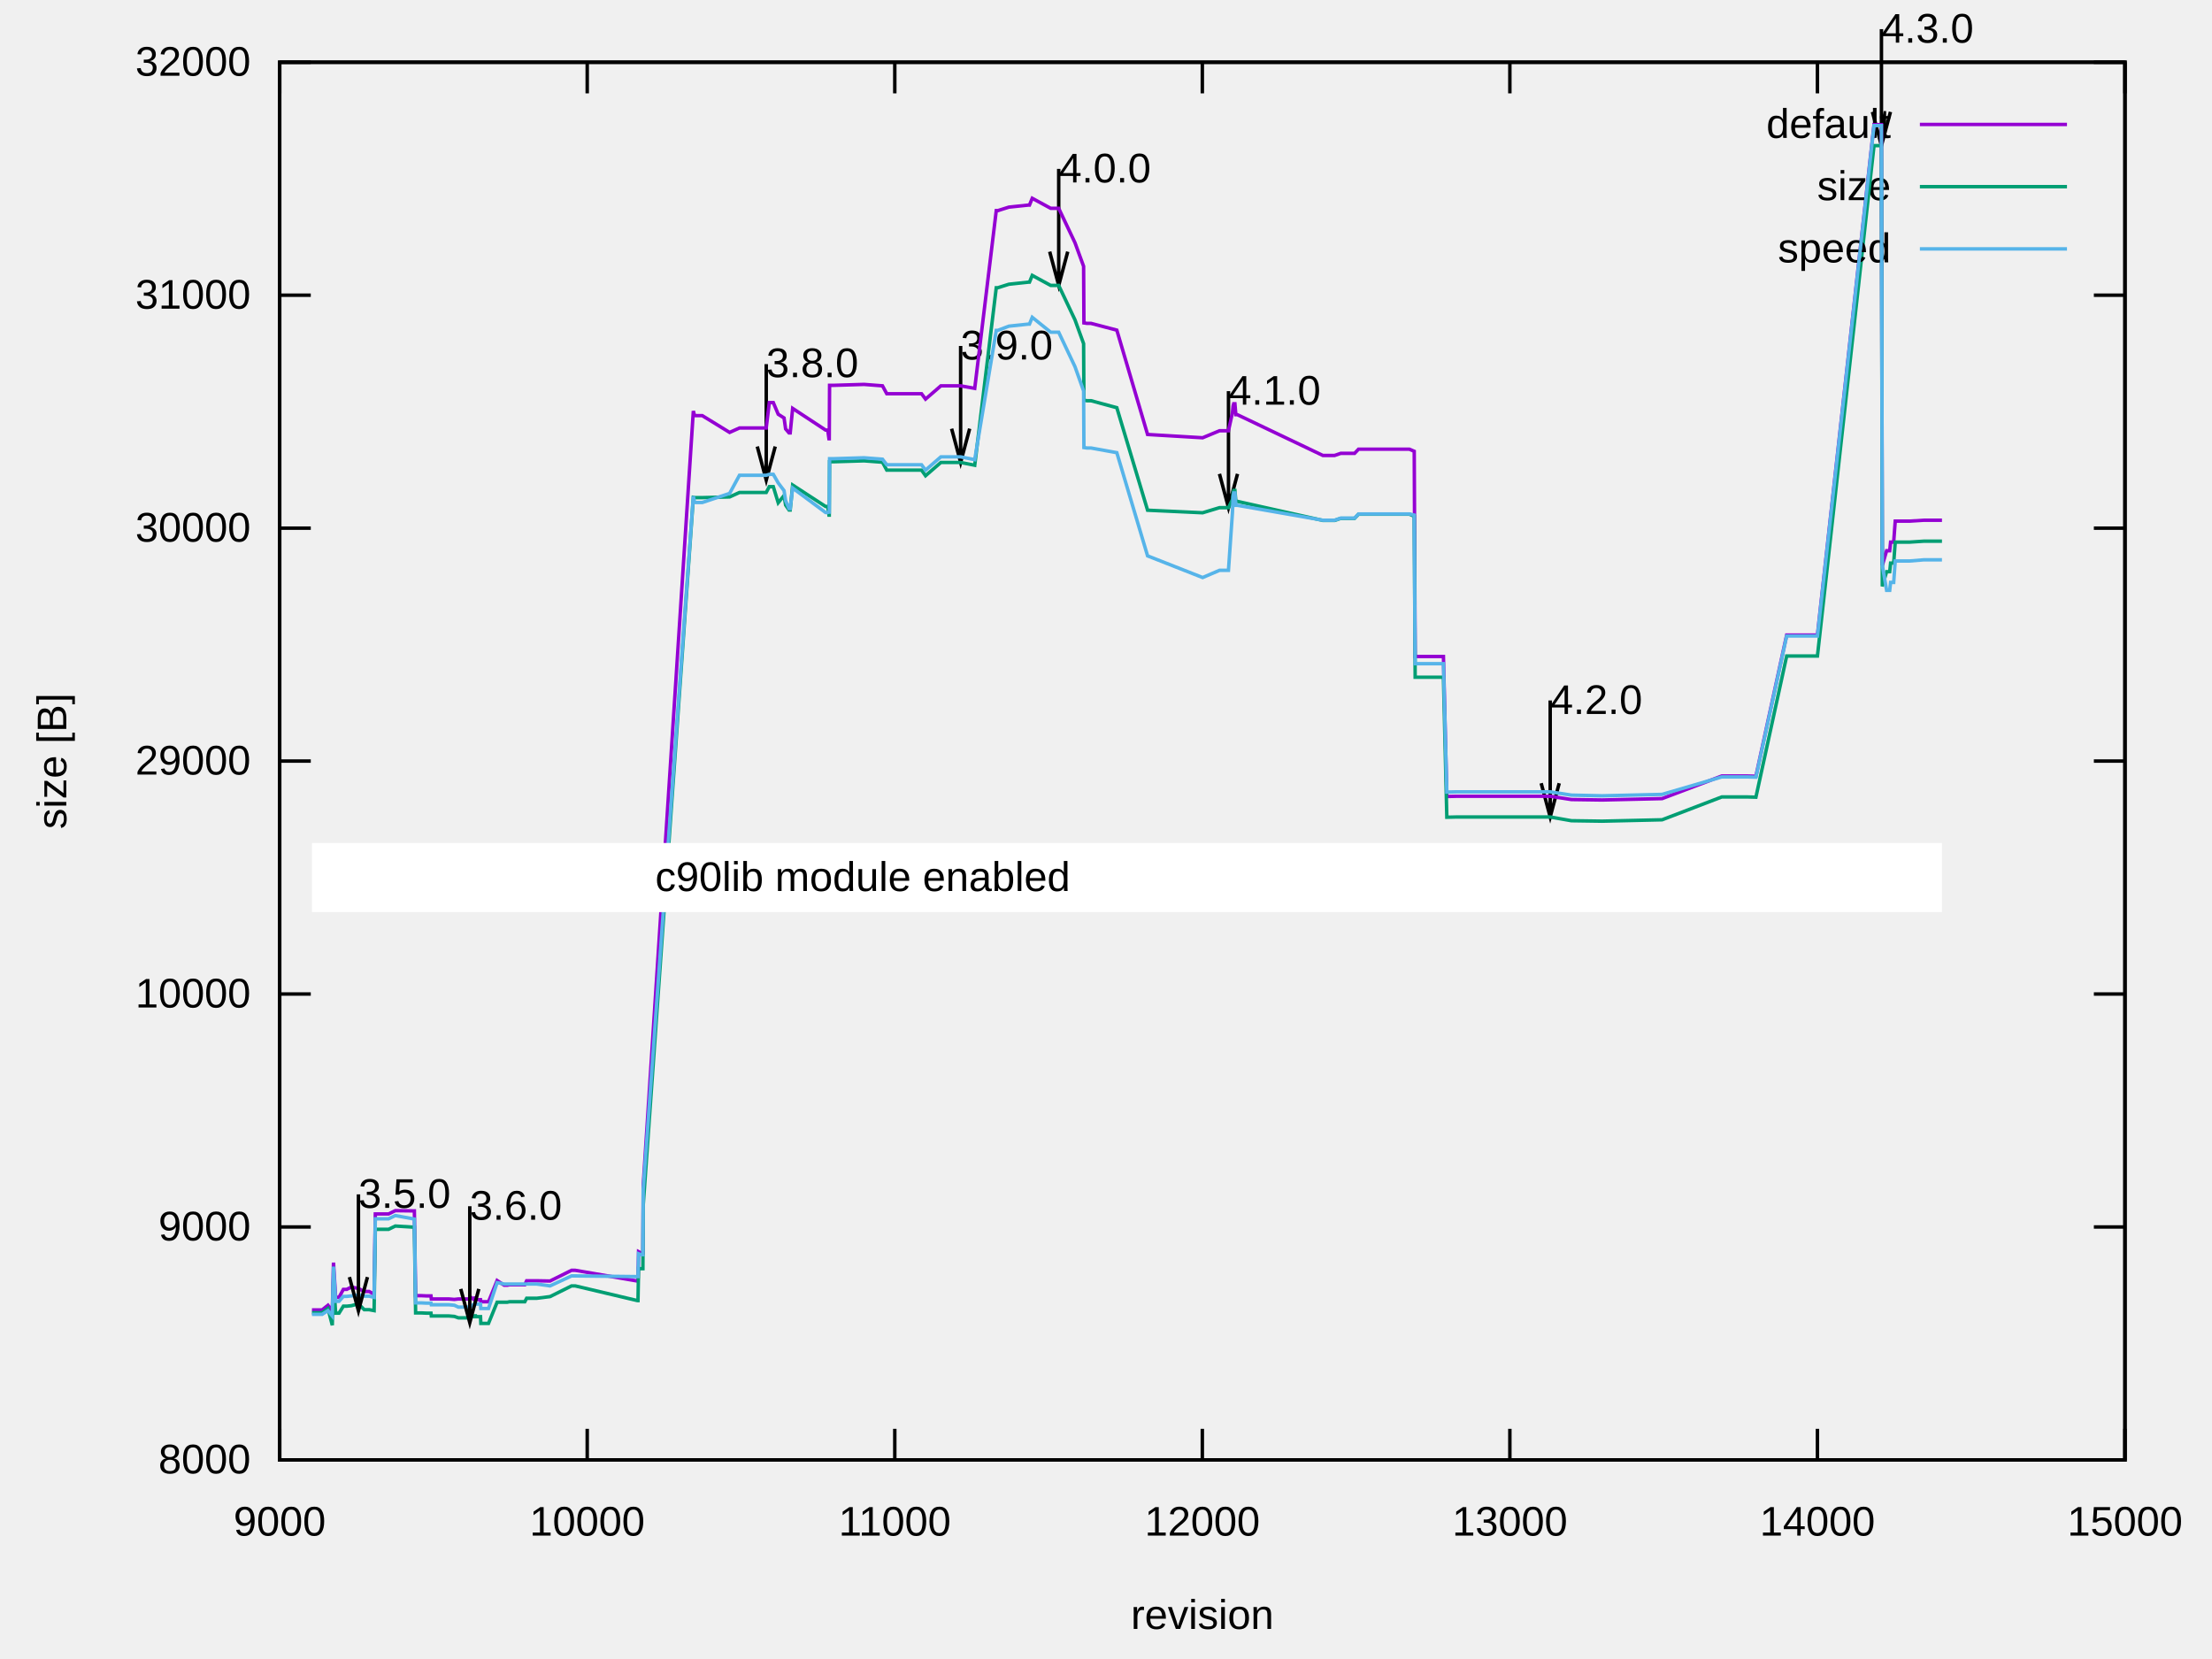
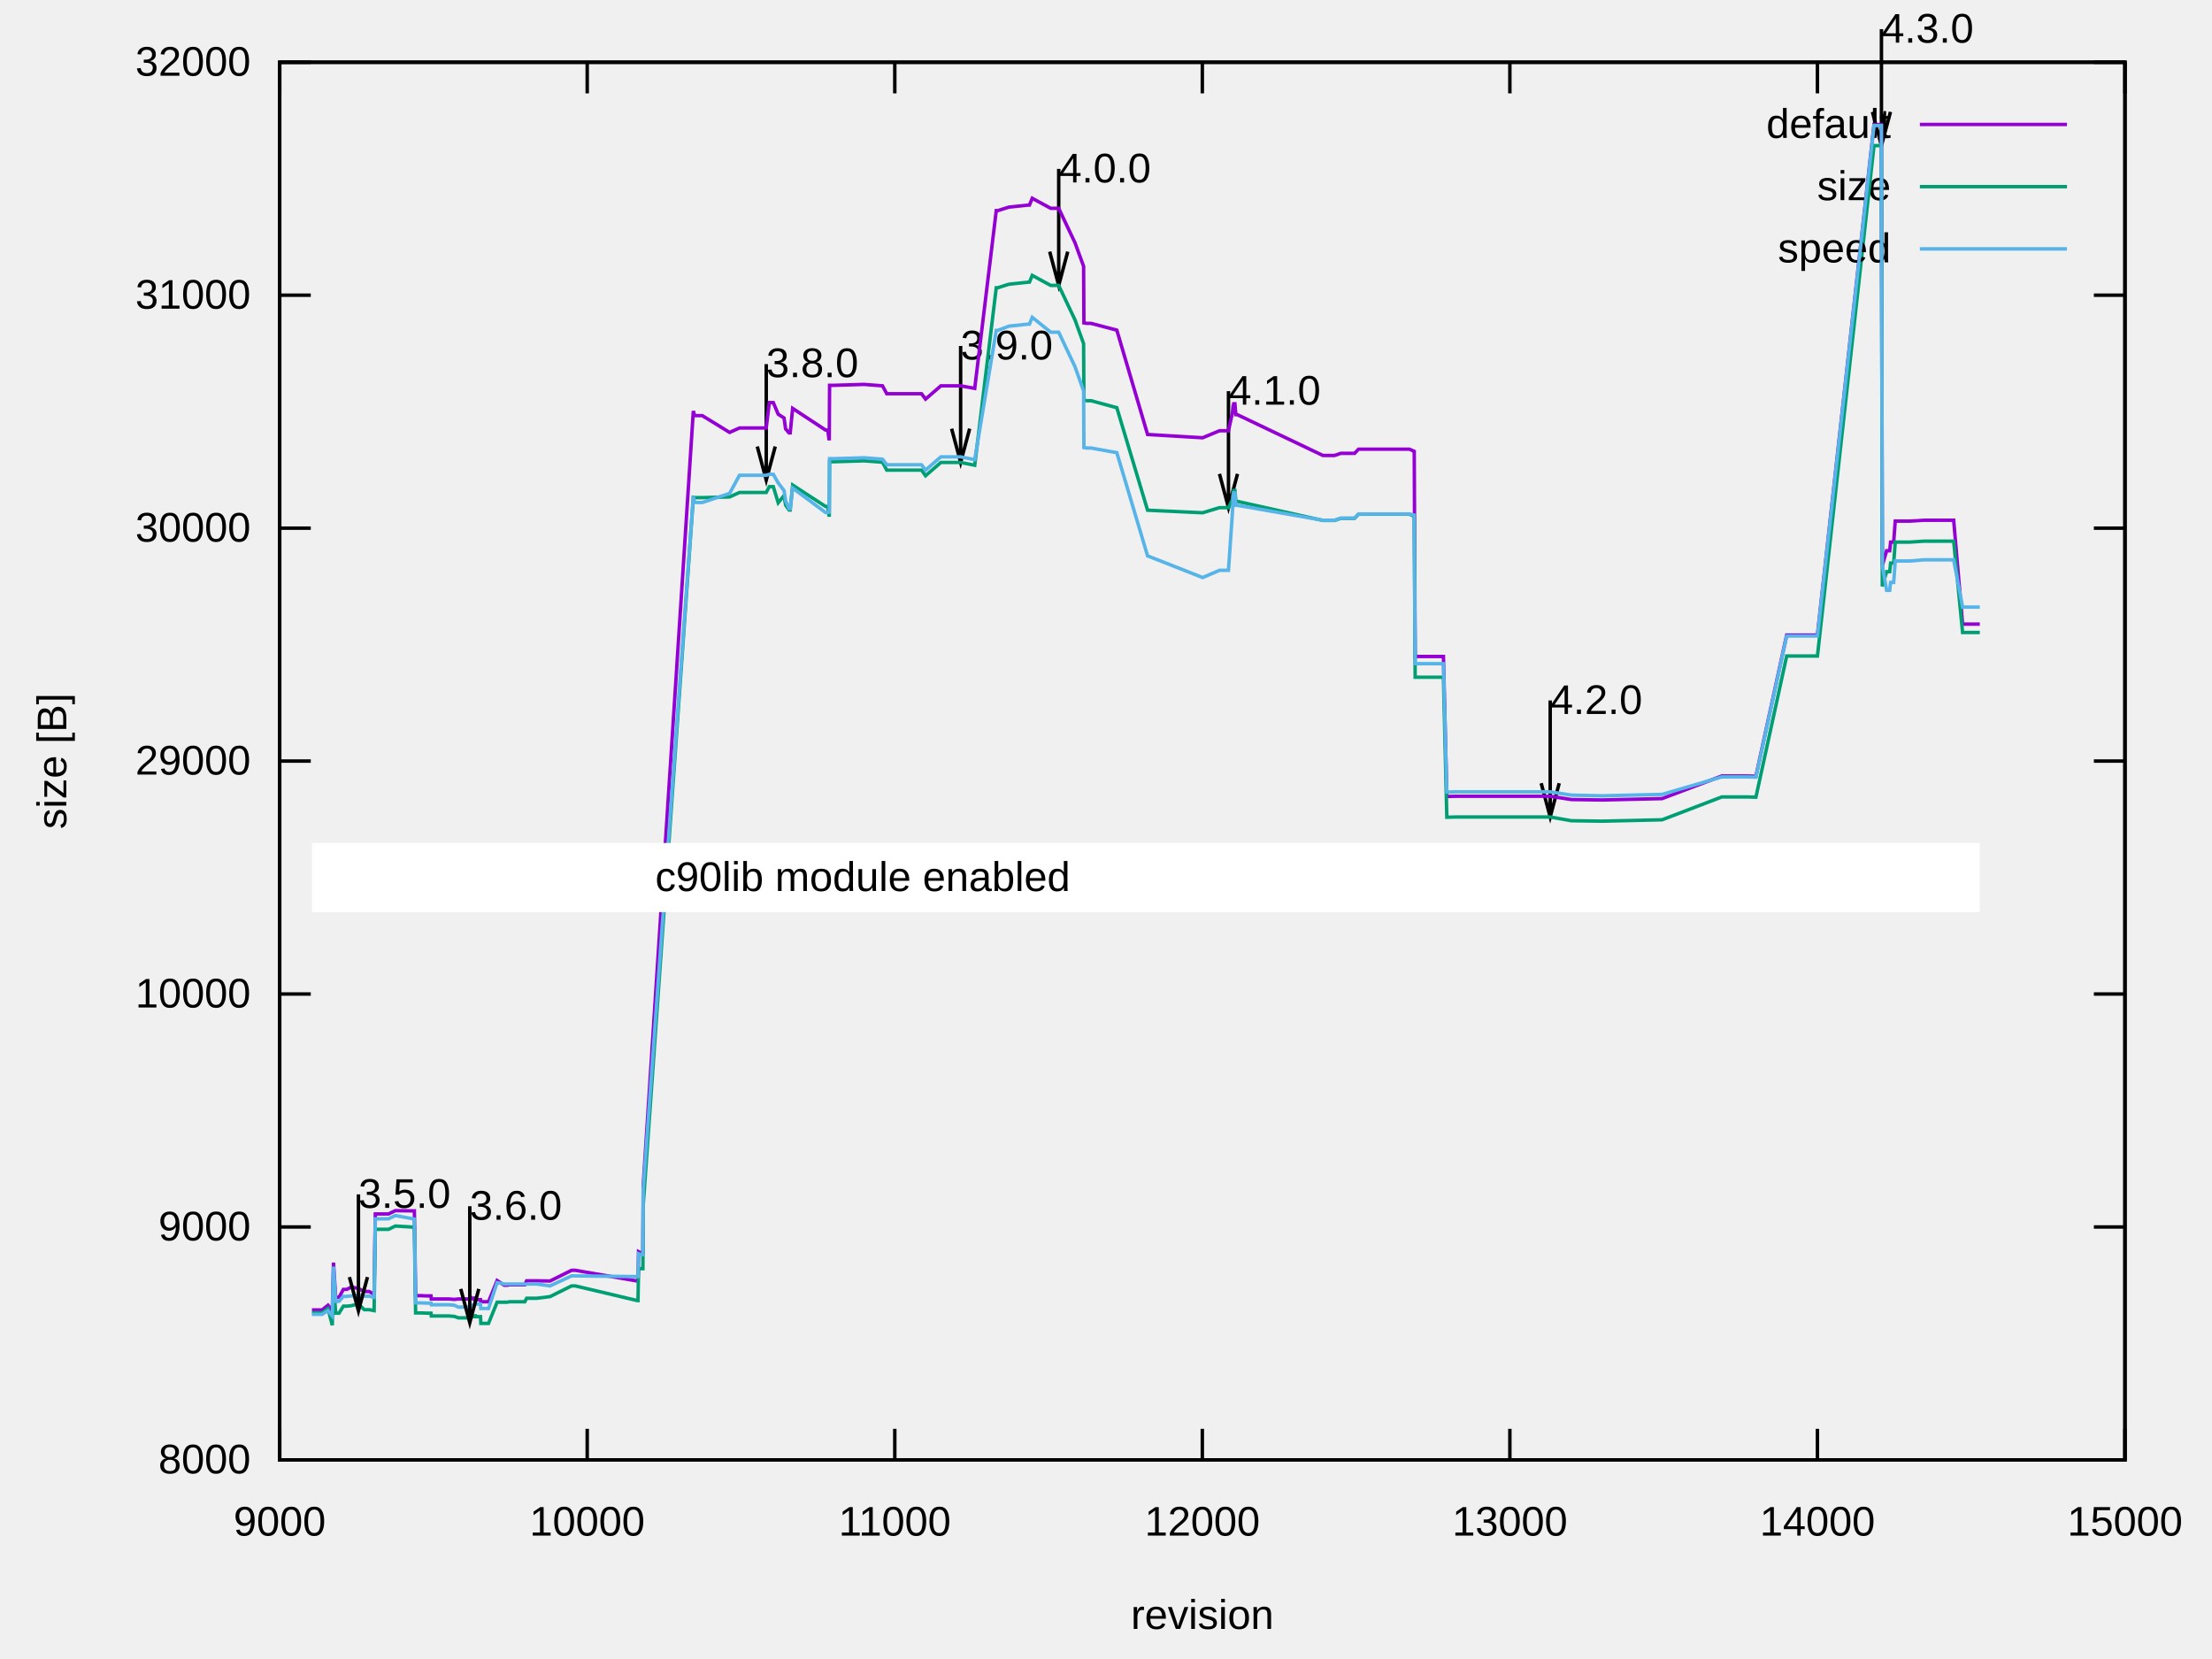
<svg xmlns="http://www.w3.org/2000/svg" xmlns:xlink="http://www.w3.org/1999/xlink" width="640" height="480" viewBox="0 0 640 480">
  <g id="gnuplot_canvas">
    <rect x="0" y="0" width="640" height="480" fill="none" />
    <defs>
      <circle id="gpDot" r="0.5" stroke-width="0.5" stroke="currentColor" />
      <path id="gpPt0" stroke-width="0.222" stroke="currentColor" d="M-1,0 h2 M0,-1 v2" />
      <path id="gpPt1" stroke-width="0.222" stroke="currentColor" d="M-1,-1 L1,1 M1,-1 L-1,1" />
      <path id="gpPt2" stroke-width="0.222" stroke="currentColor" d="M-1,0 L1,0 M0,-1 L0,1 M-1,-1 L1,1 M-1,1 L1,-1" />
      <rect id="gpPt3" stroke-width="0.222" stroke="currentColor" x="-1" y="-1" width="2" height="2" />
      <rect id="gpPt4" stroke-width="0.222" stroke="currentColor" fill="currentColor" x="-1" y="-1" width="2" height="2" />
      <circle id="gpPt5" stroke-width="0.222" stroke="currentColor" cx="0" cy="0" r="1" />
      <use xlink:href="#gpPt5" id="gpPt6" fill="currentColor" stroke="none" />
      <path id="gpPt7" stroke-width="0.222" stroke="currentColor" d="M0,-1.33 L-1.33,0.67 L1.33,0.67 z" />
      <use xlink:href="#gpPt7" id="gpPt8" fill="currentColor" stroke="none" />
      <use xlink:href="#gpPt7" id="gpPt9" stroke="currentColor" transform="rotate(180)" />
      <use xlink:href="#gpPt9" id="gpPt10" fill="currentColor" stroke="none" />
      <use xlink:href="#gpPt3" id="gpPt11" stroke="currentColor" transform="rotate(45)" />
      <use xlink:href="#gpPt11" id="gpPt12" fill="currentColor" stroke="none" />
      <path id="gpPt13" stroke-width="0.222" stroke="currentColor" d="M0,1.330 L1.265,0.411 L0.782,-1.067 L-0.782,-1.076 L-1.265,0.411 z" />
      <use xlink:href="#gpPt13" id="gpPt14" fill="currentColor" stroke="none" />
      <filter id="textbox" filterUnits="objectBoundingBox" x="0" y="0" height="1" width="1">
        <feFlood flood-color="white" flood-opacity="1" result="bgnd" />
        <feComposite in="SourceGraphic" in2="bgnd" operator="atop" />
      </filter>
      <filter id="greybox" filterUnits="objectBoundingBox" x="0" y="0" height="1" width="1">
        <feFlood flood-color="lightgrey" flood-opacity="1" result="grey" />
        <feComposite in="SourceGraphic" in2="grey" operator="atop" />
      </filter>
    </defs>
    <g fill="none" color="white" stroke="currentColor" stroke-width="1.00" stroke-linecap="butt" stroke-linejoin="miter">
</g>
    <g fill="none" color="black" stroke="currentColor" stroke-width="1.00" stroke-linecap="butt" stroke-linejoin="miter">
      <path stroke="black" d="M80.92,422.40 L89.92,422.40 M614.82,422.40 L605.82,422.40  " />
      <g transform="translate(72.53,426.30)" stroke="none" fill="black" font-family="Arial" font-size="12.00" text-anchor="end">
        <text>
          <tspan font-family="Arial">8000</tspan>
        </text>
      </g>
    </g>
    <g fill="none" color="black" stroke="currentColor" stroke-width="1.00" stroke-linecap="butt" stroke-linejoin="miter">
      <path stroke="black" d="M80.92,355.00 L89.92,355.00 M614.82,355.00 L605.82,355.00  " />
      <g transform="translate(72.53,358.90)" stroke="none" fill="black" font-family="Arial" font-size="12.00" text-anchor="end">
        <text>
          <tspan font-family="Arial">9000</tspan>
        </text>
      </g>
    </g>
    <g fill="none" color="black" stroke="currentColor" stroke-width="1.00" stroke-linecap="butt" stroke-linejoin="miter">
      <path stroke="black" d="M80.92,287.60 L89.92,287.60 M614.82,287.60 L605.82,287.60  " />
      <g transform="translate(72.53,291.50)" stroke="none" fill="black" font-family="Arial" font-size="12.00" text-anchor="end">
        <text>
          <tspan font-family="Arial">10000</tspan>
        </text>
      </g>
    </g>
    <g fill="none" color="black" stroke="currentColor" stroke-width="1.00" stroke-linecap="butt" stroke-linejoin="miter">
      <path stroke="black" d="M80.92,220.20 L89.92,220.20 M614.82,220.20 L605.82,220.20  " />
      <g transform="translate(72.53,224.10)" stroke="none" fill="black" font-family="Arial" font-size="12.00" text-anchor="end">
        <text>
          <tspan font-family="Arial">29000</tspan>
        </text>
      </g>
    </g>
    <g fill="none" color="black" stroke="currentColor" stroke-width="1.00" stroke-linecap="butt" stroke-linejoin="miter">
      <path stroke="black" d="M80.92,152.81 L89.92,152.81 M614.82,152.81 L605.82,152.81  " />
      <g transform="translate(72.53,156.71)" stroke="none" fill="black" font-family="Arial" font-size="12.00" text-anchor="end">
        <text>
          <tspan font-family="Arial">30000</tspan>
        </text>
      </g>
    </g>
    <g fill="none" color="black" stroke="currentColor" stroke-width="1.00" stroke-linecap="butt" stroke-linejoin="miter">
      <path stroke="black" d="M80.92,85.41 L89.92,85.41 M614.82,85.41 L605.82,85.41  " />
      <g transform="translate(72.53,89.31)" stroke="none" fill="black" font-family="Arial" font-size="12.00" text-anchor="end">
        <text>
          <tspan font-family="Arial">31000</tspan>
        </text>
      </g>
    </g>
    <g fill="none" color="black" stroke="currentColor" stroke-width="1.00" stroke-linecap="butt" stroke-linejoin="miter">
      <path stroke="black" d="M80.92,18.01 L89.92,18.01 M614.82,18.01 L605.82,18.01  " />
      <g transform="translate(72.53,21.91)" stroke="none" fill="black" font-family="Arial" font-size="12.00" text-anchor="end">
        <text>
          <tspan font-family="Arial">32000</tspan>
        </text>
      </g>
    </g>
    <g fill="none" color="black" stroke="currentColor" stroke-width="1.00" stroke-linecap="butt" stroke-linejoin="miter">
      <path stroke="black" d="M80.92,422.40 L80.92,413.40 M80.92,18.01 L80.92,27.01  " />
      <g transform="translate(80.92,444.30)" stroke="none" fill="black" font-family="Arial" font-size="12.00" text-anchor="middle">
        <text>
          <tspan font-family="Arial"> 9000</tspan>
        </text>
      </g>
    </g>
    <g fill="none" color="black" stroke="currentColor" stroke-width="1.00" stroke-linecap="butt" stroke-linejoin="miter">
      <path stroke="black" d="M169.90,422.40 L169.90,413.40 M169.90,18.01 L169.90,27.01  " />
      <g transform="translate(169.90,444.30)" stroke="none" fill="black" font-family="Arial" font-size="12.00" text-anchor="middle">
        <text>
          <tspan font-family="Arial"> 10000</tspan>
        </text>
      </g>
    </g>
    <g fill="none" color="black" stroke="currentColor" stroke-width="1.00" stroke-linecap="butt" stroke-linejoin="miter">
      <path stroke="black" d="M258.89,422.40 L258.89,413.40 M258.89,18.01 L258.89,27.01  " />
      <g transform="translate(258.89,444.30)" stroke="none" fill="black" font-family="Arial" font-size="12.00" text-anchor="middle">
        <text>
          <tspan font-family="Arial"> 11000</tspan>
        </text>
      </g>
    </g>
    <g fill="none" color="black" stroke="currentColor" stroke-width="1.00" stroke-linecap="butt" stroke-linejoin="miter">
      <path stroke="black" d="M347.87,422.40 L347.87,413.40 M347.87,18.01 L347.87,27.01  " />
      <g transform="translate(347.87,444.30)" stroke="none" fill="black" font-family="Arial" font-size="12.00" text-anchor="middle">
        <text>
          <tspan font-family="Arial"> 12000</tspan>
        </text>
      </g>
    </g>
    <g fill="none" color="black" stroke="currentColor" stroke-width="1.00" stroke-linecap="butt" stroke-linejoin="miter">
      <path stroke="black" d="M436.85,422.40 L436.85,413.40 M436.85,18.01 L436.85,27.01  " />
      <g transform="translate(436.85,444.30)" stroke="none" fill="black" font-family="Arial" font-size="12.00" text-anchor="middle">
        <text>
          <tspan font-family="Arial"> 13000</tspan>
        </text>
      </g>
    </g>
    <g fill="none" color="black" stroke="currentColor" stroke-width="1.00" stroke-linecap="butt" stroke-linejoin="miter">
      <path stroke="black" d="M525.84,422.40 L525.84,413.40 M525.84,18.01 L525.84,27.01  " />
      <g transform="translate(525.84,444.30)" stroke="none" fill="black" font-family="Arial" font-size="12.00" text-anchor="middle">
        <text>
          <tspan font-family="Arial"> 14000</tspan>
        </text>
      </g>
    </g>
    <g fill="none" color="black" stroke="currentColor" stroke-width="1.00" stroke-linecap="butt" stroke-linejoin="miter">
      <path stroke="black" d="M614.82,422.40 L614.82,413.40 M614.82,18.01 L614.82,27.01  " />
      <g transform="translate(614.82,444.30)" stroke="none" fill="black" font-family="Arial" font-size="12.00" text-anchor="middle">
        <text>
          <tspan font-family="Arial"> 15000</tspan>
        </text>
      </g>
    </g>
    <g fill="none" color="black" stroke="currentColor" stroke-width="1.00" stroke-linecap="butt" stroke-linejoin="miter">
</g>
    <g fill="none" color="black" stroke="currentColor" stroke-width="1.00" stroke-linecap="butt" stroke-linejoin="miter">
      <path stroke="black" d="M80.92,18.01 L80.92,422.40 L614.82,422.40 L614.82,18.01 L80.92,18.01 Z  " />
      <g transform="translate(221.69,109.12)" stroke="none" fill="black" font-family="Arial" font-size="12.00" text-anchor="start">
        <text>
          <tspan font-family="Arial">3.8.0</tspan>
        </text>
      </g>
      <g transform="translate(277.93,104.00)" stroke="none" fill="black" font-family="Arial" font-size="12.00" text-anchor="start">
        <text>
          <tspan font-family="Arial">3.9.0</tspan>
        </text>
      </g>
      <g transform="translate(306.31,52.78)" stroke="none" fill="black" font-family="Arial" font-size="12.00" text-anchor="start">
        <text>
          <tspan font-family="Arial">4.0.0</tspan>
        </text>
      </g>
      <g transform="translate(355.43,117.08)" stroke="none" fill="black" font-family="Arial" font-size="12.00" text-anchor="start">
        <text>
          <tspan font-family="Arial">4.1.0</tspan>
        </text>
      </g>
      <g transform="translate(448.51,206.58)" stroke="none" fill="black" font-family="Arial" font-size="12.00" text-anchor="start">
        <text>
          <tspan font-family="Arial">4.2.0</tspan>
        </text>
      </g>
      <g transform="translate(544.35,12.34)" stroke="none" fill="black" font-family="Arial" font-size="12.00" text-anchor="start">
        <text>
          <tspan font-family="Arial">4.3.0</tspan>
        </text>
      </g>
    </g>
    <g fill="none" color="black" stroke="black" stroke-width="20.00" stroke-linecap="butt" stroke-linejoin="miter">
</g>
    <g fill="none" color="black" stroke="currentColor" stroke-width="20.00" stroke-linecap="butt" stroke-linejoin="miter">
</g>
    <g fill="none" color="black" stroke="white" stroke-width="1.00" stroke-linecap="butt" stroke-linejoin="miter">
      <path stroke="black" d="M219.10,129.19 L221.70,138.91 L224.30,129.19 M221.70,105.35 L221.70,138.91 M275.33,124.03 L277.94,133.79 L280.55,124.03   M277.94,100.09 L277.94,133.79 M303.71,72.81 L306.32,82.57 L308.93,72.81 M306.32,48.87 L306.32,82.57 M352.83,137.11   L355.44,146.87 L358.05,137.11 M355.44,113.17 L355.44,146.87 M445.91,226.61 L448.52,236.37 L451.13,226.61 M448.52,202.67   L448.52,236.37 M541.75,32.37 L544.36,42.13 L546.97,32.37 M544.36,8.43 L544.36,42.13  " />
    </g>
    <g fill="none" color="black" stroke="currentColor" stroke-width="1.00" stroke-linecap="butt" stroke-linejoin="miter">
      <g transform="translate(19.18,220.21) rotate(270)" stroke="none" fill="black" font-family="Arial" font-size="12.00" text-anchor="middle">
        <text>
          <tspan font-family="Arial">size [B]</tspan>
        </text>
      </g>
    </g>
    <g fill="none" color="black" stroke="currentColor" stroke-width="1.00" stroke-linecap="butt" stroke-linejoin="miter">
      <g transform="translate(347.87,471.30)" stroke="none" fill="black" font-family="Arial" font-size="12.00" text-anchor="middle">
        <text>
          <tspan font-family="Arial">revision</tspan>
        </text>
      </g>
    </g>
    <g fill="none" color="black" stroke="currentColor" stroke-width="1.00" stroke-linecap="butt" stroke-linejoin="miter">
</g>
    <g id="gnuplot_plot_1">
      <g fill="none" color="black" stroke="currentColor" stroke-width="1.00" stroke-linecap="butt" stroke-linejoin="miter">
        <g transform="translate(547.09,39.91)" stroke="none" fill="black" font-family="Arial" font-size="12.00" text-anchor="end">
          <text>
            <tspan font-family="Arial">default</tspan>
          </text>
        </g>
      </g>
      <g fill="none" color="black" stroke="currentColor" stroke-width="1.00" stroke-linecap="butt" stroke-linejoin="miter">
-         <path stroke="rgb(148,   0, 211)" d="M555.48,36.01 L598.04,36.01 M90.26,379.00 L91.60,379.00 L91.95,379.00 L92.22,379.00 L93.20,379.00 L94.89,377.65   L96.14,379.33 L96.49,365.31 L97.11,375.36 L97.56,375.36 L97.92,375.36 L98.09,375.36 L99.34,373.06 L99.43,373.06   L100.32,373.06 L101.65,372.39 L103.70,372.79 L105.39,373.67 L106.81,373.67 L108.24,374.48 L108.59,351.23 L109.31,351.23   L112.42,351.23 L114.38,350.28 L119.89,350.35 L120.25,374.88 L120.52,374.88 L121.14,374.88 L121.94,374.88 L123.45,374.95   L124.25,374.95 L124.70,374.95 L124.79,375.83 L125.23,375.83 L127.28,375.83 L128.97,375.83 L129.86,375.83 L131.46,375.96   L132.62,375.83 L133.33,375.83 L133.95,375.83 L134.40,375.83 L134.49,375.83 L134.58,375.83 L134.67,375.83 L135.91,375.83   L136.45,375.49 L137.16,376.03 L137.42,376.03 L137.51,375.09 L137.60,376.03 L137.69,376.03 L137.87,376.03 L138.31,376.03   L138.40,376.03 L138.67,376.03 L138.85,376.03 L139.03,376.03 L139.12,376.64 L139.56,376.64 L139.83,376.64 L140.00,376.64   L140.09,376.64 L140.18,376.64 L141.34,376.64 L143.83,370.50 L145.88,371.85 L146.77,371.85 L147.39,371.72 L147.75,371.72   L148.64,371.72 L148.90,371.72 L148.99,371.72 L149.08,371.72 L149.17,371.72 L149.70,371.72 L150.68,371.72 L151.22,371.72   L151.31,371.72 L151.48,371.72 L151.84,371.72 L152.37,370.57 L152.73,370.57 L152.82,370.57 L153.44,370.57 L153.71,370.57   L153.80,370.57 L153.89,370.57 L154.78,370.57 L154.95,370.57 L155.31,370.57 L159.14,370.64 L165.37,367.54 L165.72,367.54   L165.90,367.54 L165.99,367.54 L166.43,367.54 L184.41,370.64 L184.59,370.64 L184.76,362.15 L185.39,362.48 L186.01,362.48   L186.10,343.00 L200.60,118.91 L200.96,120.25 L201.05,120.25 L202.47,120.25 L202.56,120.25 L203.18,120.25 L211.10,125.11   L213.95,123.83 L215.28,123.83 L217.95,123.83 L219.56,123.83 L221.69,123.83 L222.58,116.48 L223.38,116.48 L223.74,116.48   L225.16,119.85 L226.85,120.93 L227.30,124.09 L228.28,125.24 L228.63,125.24 L229.34,118.16 L238.87,124.43 L239.49,124.43   L239.84,126.93 L239.93,126.93 L240.02,111.49 L240.20,111.49 L241.09,111.49 L249.99,111.22 L255.33,111.63 L256.57,113.92   L266.63,113.92 L267.79,115.47 L272.23,111.63 L277.93,111.63 L282.02,112.37 L288.25,60.94 L288.70,60.94 L291.90,59.93   L297.59,59.33 L297.86,59.33 L298.66,57.37 L304.00,60.27 L304.18,60.27 L306.31,60.27 L311.03,70.24 L313.52,77.05   L313.61,93.43 L314.50,93.56 L314.95,93.56 L315.04,93.56 L315.57,93.56 L315.66,93.56 L323.13,95.52 L332.03,125.71   L347.96,126.66 L352.85,124.63 L355.43,124.63 L356.59,119.38 L356.77,117.49 L356.95,116.82 L357.30,116.82 L357.57,119.98   L358.01,119.98 L382.75,131.78 L384.80,131.78 L386.13,131.78 L387.91,131.17 L389.16,131.17 L391.29,131.17 L391.92,131.17   L393.07,129.96 L405.00,129.96 L407.76,129.96 L409.18,130.57 L409.45,189.94 L414.25,189.94 L417.63,189.94 L418.61,230.45   L421.46,230.38 L424.57,230.38 L425.73,230.38 L427.15,230.38 L427.96,230.38 L434.09,230.38 L448.51,230.38 L454.65,231.33   L463.55,231.46 L480.90,231.06 L498.16,224.52 L499.05,224.52 L499.94,224.52 L503.41,224.52 L505.55,224.52 L508.04,224.59   L516.94,183.74 L525.84,183.74 L542.21,36.07 L544.35,36.07 L544.61,163.59 L545.86,159.34 L546.75,159.34 L547.01,156.85   L547.73,156.85 L547.90,156.85 L548.35,150.78 L552.53,150.78 L556.62,150.52 L558.76,150.52 L561.25,150.52 L561.87,150.52    " />
+         <path stroke="rgb(148,   0, 211)" d="M555.48,36.01 L598.04,36.01 M90.26,379.00 L91.60,379.00 L91.95,379.00 L92.22,379.00 L93.20,379.00 L94.89,377.65   L96.14,379.33 L96.49,365.31 L97.11,375.36 L97.56,375.36 L97.92,375.36 L98.09,375.36 L99.34,373.06 L99.43,373.06   L100.32,373.06 L101.65,372.39 L103.70,372.79 L105.39,373.67 L106.81,373.67 L108.24,374.48 L108.59,351.23 L109.31,351.23   L112.42,351.23 L114.38,350.28 L119.89,350.35 L120.25,374.88 L120.52,374.88 L121.14,374.88 L121.94,374.88 L123.45,374.95   L124.25,374.95 L124.70,374.95 L124.79,375.83 L125.23,375.83 L127.28,375.83 L128.97,375.83 L129.86,375.83 L131.46,375.96   L132.62,375.83 L133.33,375.83 L133.95,375.83 L134.40,375.83 L134.49,375.83 L134.58,375.83 L134.67,375.83 L135.91,375.83   L136.45,375.49 L137.16,376.03 L137.42,376.03 L137.51,375.09 L137.60,376.03 L137.69,376.03 L137.87,376.03 L138.31,376.03   L138.40,376.03 L138.67,376.03 L138.85,376.03 L139.03,376.03 L139.12,376.64 L139.56,376.64 L139.83,376.64 L140.00,376.64   L140.09,376.64 L140.18,376.64 L141.34,376.64 L143.83,370.50 L145.88,371.85 L146.77,371.85 L147.39,371.72 L147.75,371.72   L148.64,371.72 L148.90,371.72 L148.99,371.72 L149.08,371.72 L149.17,371.72 L149.70,371.72 L150.68,371.72 L151.22,371.72   L151.31,371.72 L151.48,371.72 L151.84,371.72 L152.37,370.57 L152.73,370.57 L152.82,370.57 L153.44,370.57 L153.71,370.57   L153.80,370.57 L153.89,370.57 L154.78,370.57 L154.95,370.57 L155.31,370.57 L159.14,370.64 L165.37,367.54 L165.72,367.54   L165.90,367.54 L165.99,367.54 L166.43,367.54 L184.41,370.64 L184.59,370.64 L184.76,362.15 L185.39,362.48 L186.01,362.48   L186.10,343.00 L200.60,118.91 L200.96,120.25 L201.05,120.25 L202.47,120.25 L202.56,120.25 L203.18,120.25 L211.10,125.11   L213.95,123.83 L215.28,123.83 L217.95,123.83 L219.56,123.83 L221.69,123.83 L222.58,116.48 L223.38,116.48 L223.74,116.48   L225.16,119.85 L226.85,120.93 L227.30,124.09 L228.28,125.24 L228.63,125.24 L229.34,118.16 L238.87,124.43 L239.49,124.43   L239.84,126.93 L239.93,126.93 L240.02,111.49 L240.20,111.49 L241.09,111.49 L249.99,111.22 L255.33,111.63 L256.57,113.92   L266.63,113.92 L267.79,115.47 L272.23,111.63 L277.93,111.63 L282.02,112.37 L288.25,60.94 L288.70,60.94 L291.90,59.93   L297.59,59.33 L297.86,59.33 L298.66,57.37 L304.00,60.27 L304.18,60.27 L306.31,60.27 L311.03,70.24 L313.52,77.05   L313.61,93.43 L314.50,93.56 L314.95,93.56 L315.04,93.56 L315.57,93.56 L315.66,93.56 L323.13,95.52 L332.03,125.71   L347.96,126.66 L352.85,124.63 L355.43,124.63 L356.59,119.38 L356.77,117.49 L356.95,116.82 L357.30,116.82 L357.57,119.98   L358.01,119.98 L382.75,131.78 L384.80,131.78 L386.13,131.78 L387.91,131.17 L389.16,131.17 L391.29,131.17 L391.92,131.17   L393.07,129.96 L405.00,129.96 L407.76,129.96 L409.18,130.57 L409.45,189.94 L414.25,189.94 L417.63,189.94 L418.61,230.45   L421.46,230.38 L424.57,230.38 L425.73,230.38 L427.15,230.38 L427.96,230.38 L434.09,230.38 L448.51,230.38 L454.65,231.33   L463.55,231.46 L480.90,231.06 L498.16,224.52 L499.05,224.52 L499.94,224.52 L503.41,224.52 L505.55,224.52 L508.04,224.59   L516.94,183.74 L525.84,183.74 L542.21,36.07 L544.35,36.07 L544.61,163.59 L545.86,159.34 L546.75,159.34 L547.01,156.85   L547.73,156.85 L547.90,156.85 L548.35,150.78 L552.53,150.78 L556.62,150.52 L558.76,150.52 L561.25,150.52 L561.87,150.52   L565.26,150.52 L567.84,180.57 L571.22,180.57 L572.82,180.57  " />
      </g>
    </g>
    <g id="gnuplot_plot_2">
      <g fill="none" color="black" stroke="currentColor" stroke-width="1.00" stroke-linecap="butt" stroke-linejoin="miter">
        <g transform="translate(547.09,57.91)" stroke="none" fill="black" font-family="Arial" font-size="12.00" text-anchor="end">
          <text>
            <tspan font-family="Arial">size</tspan>
          </text>
        </g>
      </g>
      <g fill="none" color="black" stroke="currentColor" stroke-width="1.00" stroke-linecap="butt" stroke-linejoin="miter">
-         <path stroke="rgb(  0, 158, 115)" d="M555.48,54.01 L598.04,54.01 M90.26,379.80 L91.60,379.80 L91.95,379.80 L92.22,379.80 L93.20,379.80 L94.89,378.59   L96.14,383.44 L96.49,369.90 L97.11,379.94 L97.56,379.94 L97.92,379.94 L98.09,379.94 L99.34,377.92 L99.43,377.92   L100.32,377.92 L101.65,377.78 L103.70,377.24 L105.39,378.93 L106.81,378.93 L108.24,379.20 L108.59,355.68 L109.31,355.68   L112.42,355.68 L114.38,354.73 L119.89,355.07 L120.25,379.87 L120.52,379.87 L121.14,379.87 L121.94,379.87 L123.45,379.94   L124.25,379.94 L124.70,379.94 L124.79,380.75 L125.23,380.75 L127.28,380.75 L128.97,380.75 L129.86,380.75 L131.46,380.88   L132.62,381.29 L133.33,381.29 L133.95,381.29 L134.40,381.29 L134.49,381.29 L134.58,381.29 L134.67,381.29 L135.91,381.29   L136.45,380.95 L137.16,380.95 L137.42,380.95 L137.51,380.28 L137.60,380.95 L137.69,380.95 L137.87,380.95 L138.31,380.95   L138.40,380.95 L138.67,380.95 L138.85,380.95 L139.03,380.95 L139.12,382.90 L139.56,382.90 L139.83,382.90 L140.00,382.90   L140.09,382.90 L140.18,382.90 L141.34,382.90 L143.83,376.77 L145.88,376.77 L146.77,376.77 L147.39,376.64 L147.75,376.64   L148.64,376.64 L148.90,376.64 L148.99,376.64 L149.08,376.64 L149.17,376.64 L149.70,376.64 L150.68,376.64 L151.22,376.64   L151.31,376.64 L151.48,376.64 L151.84,376.64 L152.37,375.63 L152.73,375.63 L152.82,375.63 L153.44,375.63 L153.71,375.63   L153.80,375.63 L153.89,375.63 L154.78,375.63 L154.95,375.63 L155.31,375.63 L159.14,375.15 L165.37,372.05 L165.72,372.05   L165.90,372.05 L165.99,372.05 L166.43,372.05 L184.41,376.30 L184.59,376.30 L184.76,367.00 L185.39,367.07 L186.01,367.07   L186.10,348.80 L200.60,143.91 L200.96,143.98 L201.05,143.98 L202.47,143.98 L202.56,143.98 L203.18,143.98 L211.10,143.78   L213.95,142.49 L215.28,142.49 L217.95,142.49 L219.56,142.49 L221.69,142.49 L222.58,140.81 L223.38,140.81 L223.74,140.81   L225.16,145.46 L226.85,143.37 L227.30,146.13 L228.28,147.55 L228.63,147.55 L229.34,140.34 L238.87,146.54 L239.49,146.54   L239.84,149.03 L239.93,149.03 L240.02,133.60 L240.20,133.60 L241.09,133.60 L249.99,133.33 L255.33,133.73 L256.57,136.02   L266.63,136.02 L267.79,137.64 L272.23,133.80 L277.93,133.80 L282.02,134.61 L288.25,83.25 L288.70,83.25 L291.90,82.24   L297.59,81.63 L297.86,81.63 L298.66,79.68 L304.00,82.58 L304.18,82.58 L306.31,82.58 L311.03,92.55 L313.52,99.43   L313.61,115.80 L314.50,115.94 L314.95,115.94 L315.04,115.94 L315.57,115.94 L315.66,115.94 L323.13,117.96 L332.03,147.62   L347.96,148.36 L352.85,146.88 L355.43,146.88 L356.59,144.52 L356.77,142.56 L356.95,141.89 L357.30,141.89 L357.57,145.06   L358.01,145.06 L382.75,150.58 L384.80,150.58 L386.13,150.58 L387.91,149.98 L389.16,149.98 L391.29,149.98 L391.92,149.98   L393.07,148.76 L405.00,148.76 L407.76,148.76 L409.18,149.37 L409.45,195.94 L414.25,195.94 L417.63,195.94 L418.61,236.45   L421.46,236.38 L424.57,236.38 L425.73,236.38 L427.15,236.38 L427.96,236.38 L434.09,236.38 L448.51,236.38 L454.65,237.46   L463.55,237.59 L480.90,237.19 L498.16,230.58 L499.05,230.58 L499.94,230.58 L503.41,230.58 L505.55,230.58 L508.04,230.65   L516.94,189.81 L525.84,189.81 L542.21,42.14 L544.35,42.14 L544.61,169.66 L545.86,165.41 L546.75,165.41 L547.01,162.92   L547.73,162.92 L547.90,162.92 L548.35,156.85 L552.53,156.85 L556.62,156.58 L558.76,156.58 L561.25,156.58 L561.87,156.58    " />
+         <path stroke="rgb(  0, 158, 115)" d="M555.48,54.01 L598.04,54.01 M90.26,379.80 L91.60,379.80 L91.95,379.80 L92.22,379.80 L93.20,379.80 L94.89,378.59   L96.14,383.44 L96.49,369.90 L97.11,379.94 L97.56,379.94 L97.92,379.94 L98.09,379.94 L99.34,377.92 L99.43,377.92   L100.32,377.92 L101.65,377.78 L103.70,377.24 L105.39,378.93 L106.81,378.93 L108.24,379.20 L108.59,355.68 L109.31,355.68   L112.42,355.68 L114.38,354.73 L119.89,355.07 L120.25,379.87 L120.52,379.87 L121.14,379.87 L121.94,379.87 L123.45,379.94   L124.25,379.94 L124.70,379.94 L124.79,380.75 L125.23,380.75 L127.28,380.75 L128.97,380.75 L129.86,380.75 L131.46,380.88   L132.62,381.29 L133.33,381.29 L133.95,381.29 L134.40,381.29 L134.49,381.29 L134.58,381.29 L134.67,381.29 L135.91,381.29   L136.45,380.95 L137.16,380.95 L137.42,380.95 L137.51,380.28 L137.60,380.95 L137.69,380.95 L137.87,380.95 L138.31,380.95   L138.40,380.95 L138.67,380.95 L138.85,380.95 L139.03,380.95 L139.12,382.90 L139.56,382.90 L139.83,382.90 L140.00,382.90   L140.09,382.90 L140.18,382.90 L141.34,382.90 L143.83,376.77 L145.88,376.77 L146.77,376.77 L147.39,376.64 L147.75,376.64   L148.64,376.64 L148.90,376.64 L148.99,376.64 L149.08,376.64 L149.17,376.64 L149.70,376.64 L150.68,376.64 L151.22,376.64   L151.31,376.64 L151.48,376.64 L151.84,376.64 L152.37,375.63 L152.73,375.63 L152.82,375.63 L153.44,375.63 L153.71,375.63   L153.80,375.63 L153.89,375.63 L154.78,375.63 L154.95,375.63 L155.31,375.63 L159.14,375.15 L165.37,372.05 L165.72,372.05   L165.90,372.05 L165.99,372.05 L166.43,372.05 L184.41,376.30 L184.59,376.30 L184.76,367.00 L185.39,367.07 L186.01,367.07   L186.10,348.80 L200.60,143.91 L200.96,143.98 L201.05,143.98 L202.47,143.98 L202.56,143.98 L203.18,143.98 L211.10,143.78   L213.95,142.49 L215.28,142.49 L217.95,142.49 L219.56,142.49 L221.69,142.49 L222.58,140.81 L223.38,140.81 L223.74,140.81   L225.16,145.46 L226.85,143.37 L227.30,146.13 L228.28,147.55 L228.63,147.55 L229.34,140.34 L238.87,146.54 L239.49,146.54   L239.84,149.03 L239.93,149.03 L240.02,133.60 L240.20,133.60 L241.09,133.60 L249.99,133.33 L255.33,133.73 L256.57,136.02   L266.63,136.02 L267.79,137.64 L272.23,133.80 L277.93,133.80 L282.02,134.61 L288.25,83.25 L288.70,83.25 L291.90,82.24   L297.59,81.63 L297.86,81.63 L298.66,79.68 L304.00,82.58 L304.18,82.58 L306.31,82.58 L311.03,92.55 L313.52,99.43   L313.61,115.80 L314.50,115.94 L314.95,115.94 L315.04,115.94 L315.57,115.94 L315.66,115.94 L323.13,117.96 L332.03,147.62   L347.96,148.36 L352.85,146.88 L355.43,146.88 L356.59,144.52 L356.77,142.56 L356.95,141.89 L357.30,141.89 L357.57,145.06   L358.01,145.06 L382.75,150.58 L384.80,150.58 L386.13,150.58 L387.91,149.98 L389.16,149.98 L391.29,149.98 L391.92,149.98   L393.07,148.76 L405.00,148.76 L407.76,148.76 L409.18,149.37 L409.45,195.94 L414.25,195.94 L417.63,195.94 L418.61,236.45   L421.46,236.38 L424.57,236.38 L425.73,236.38 L427.15,236.38 L427.96,236.38 L434.09,236.38 L448.51,236.38 L454.65,237.46   L463.55,237.59 L480.90,237.19 L498.16,230.58 L499.05,230.58 L499.94,230.58 L503.41,230.58 L505.55,230.58 L508.04,230.65   L516.94,189.81 L525.84,189.81 L542.21,42.14 L544.35,42.14 L544.61,169.66 L545.86,165.41 L546.75,165.41 L547.01,162.92   L547.73,162.92 L547.90,162.92 L548.35,156.85 L552.53,156.85 L556.62,156.58 L558.76,156.58 L561.25,156.58 L561.87,156.58   L565.26,156.58 L567.84,183.00 L571.22,183.00 L572.82,183.00  " />
      </g>
    </g>
    <g id="gnuplot_plot_3">
      <g fill="none" color="black" stroke="currentColor" stroke-width="1.00" stroke-linecap="butt" stroke-linejoin="miter">
        <g transform="translate(547.09,75.91)" stroke="none" fill="black" font-family="Arial" font-size="12.00" text-anchor="end">
          <text>
            <tspan font-family="Arial">speed</tspan>
          </text>
        </g>
      </g>
      <g fill="none" color="black" stroke="currentColor" stroke-width="1.00" stroke-linecap="butt" stroke-linejoin="miter">
-         <path stroke="rgb( 86, 180, 233)" d="M555.48,72.01 L598.04,72.01 M90.26,380.28 L91.60,380.28 L91.95,380.28 L92.22,380.28 L93.20,380.28 L94.89,379.20   L96.14,380.75 L96.49,366.46 L97.11,376.50 L97.56,376.50 L97.92,376.50 L98.09,376.50 L99.34,375.09 L99.43,375.09   L100.32,375.09 L101.65,374.95 L103.70,374.68 L105.39,375.02 L106.81,375.02 L108.24,375.36 L108.59,352.64 L109.31,352.64   L112.42,352.64 L114.38,351.70 L119.89,352.71 L120.25,376.97 L120.52,376.97 L121.14,376.97 L121.94,376.97 L123.45,377.04   L124.25,377.04 L124.70,377.04 L124.79,377.51 L125.23,377.51 L127.28,377.51 L128.97,377.51 L129.86,377.51 L131.46,377.65   L132.62,378.19 L133.33,378.19 L133.95,378.19 L134.40,378.19 L134.49,378.19 L134.58,378.19 L134.67,378.19 L135.91,378.19   L136.45,377.85 L137.16,377.31 L137.42,377.31 L137.51,377.04 L137.60,377.31 L137.69,377.31 L137.87,377.31 L138.31,377.31   L138.40,377.31 L138.67,377.31 L138.85,377.31 L139.03,377.31 L139.12,378.59 L139.56,378.59 L139.83,378.59 L140.00,378.59   L140.09,378.59 L140.18,378.59 L141.34,378.59 L143.83,371.11 L145.88,371.51 L146.77,371.51 L147.39,371.51 L147.75,371.51   L148.64,371.51 L148.90,371.51 L148.99,371.51 L149.08,371.51 L149.17,371.51 L149.70,371.51 L150.68,371.51 L151.22,371.51   L151.31,371.51 L151.48,371.51 L151.84,371.51 L152.37,371.51 L152.73,371.51 L152.82,371.51 L153.44,371.51 L153.71,371.51   L153.80,371.51 L153.89,371.51 L154.78,371.51 L154.95,371.51 L155.31,371.51 L159.14,372.05 L165.37,369.16 L165.72,369.16   L165.90,369.16 L165.99,369.16 L166.43,369.16 L184.41,369.36 L184.59,369.36 L184.76,362.75 L185.39,363.02 L186.01,363.02   L186.10,344.08 L200.60,143.57 L200.96,145.39 L201.05,145.39 L202.47,145.39 L202.56,145.39 L203.18,145.39 L211.10,142.76   L213.95,137.51 L215.28,137.51 L217.95,137.51 L219.56,137.51 L221.69,137.51 L222.58,137.24 L223.38,137.24 L223.74,137.24   L225.16,139.73 L226.85,141.96 L227.30,144.85 L228.28,147.15 L228.63,147.15 L229.34,141.21 L238.87,148.29 L239.49,148.29   L239.84,148.16 L239.93,148.16 L240.02,132.72 L240.20,132.72 L241.09,132.72 L249.99,132.45 L255.33,132.86 L256.57,134.47   L266.63,134.47 L267.79,136.02 L272.23,132.18 L277.93,132.18 L282.02,132.99 L288.25,95.59 L288.70,95.59 L291.90,94.37   L297.59,93.77 L297.86,93.77 L298.66,91.81 L304.00,96.12 L304.18,96.12 L306.31,96.12 L311.03,106.10 L313.52,113.11   L313.61,129.49 L314.50,129.62 L314.95,129.62 L315.04,129.62 L315.57,129.62 L315.66,129.62 L323.13,130.97 L332.03,160.83   L347.96,167.10 L352.85,165.01 L355.43,165.01 L356.59,148.22 L356.77,143.64 L356.95,142.63 L357.30,142.63 L357.57,146.20   L358.01,146.20 L382.75,150.52 L384.80,150.52 L386.13,150.52 L387.91,149.91 L389.16,149.91 L391.29,149.91 L391.92,149.91   L393.07,148.70 L405.00,148.70 L407.76,148.70 L409.18,149.03 L409.45,192.03 L414.25,192.03 L417.63,192.03 L418.61,229.17   L421.46,229.10 L424.57,229.10 L425.73,229.10 L427.15,229.10 L427.96,229.10 L434.09,229.10 L448.51,229.10 L454.65,230.05   L463.55,230.25 L480.90,229.84 L498.16,224.79 L499.05,224.79 L499.94,224.79 L503.41,224.79 L505.55,224.79 L508.04,224.86   L516.94,184.01 L525.84,184.01 L542.21,36.34 L544.35,36.34 L544.61,163.52 L545.86,170.80 L546.75,170.80 L547.01,168.51   L547.73,168.51 L547.90,168.51 L548.35,162.31 L552.53,162.31 L556.62,161.97 L558.76,161.97 L561.25,161.97 L561.87,161.97    " />
+         <path stroke="rgb( 86, 180, 233)" d="M555.48,72.01 L598.04,72.01 M90.26,380.28 L91.60,380.28 L91.95,380.28 L92.22,380.28 L93.20,380.28 L94.89,379.20   L96.14,380.75 L96.49,366.46 L97.11,376.50 L97.56,376.50 L97.92,376.50 L98.09,376.50 L99.34,375.09 L99.43,375.09   L100.32,375.09 L101.65,374.95 L103.70,374.68 L105.39,375.02 L106.81,375.02 L108.24,375.36 L108.59,352.64 L109.31,352.64   L112.42,352.64 L114.38,351.70 L119.89,352.71 L120.25,376.97 L120.52,376.97 L121.14,376.97 L121.94,376.97 L123.45,377.04   L124.25,377.04 L124.70,377.04 L124.79,377.51 L125.23,377.51 L127.28,377.51 L128.97,377.51 L129.86,377.51 L131.46,377.65   L132.62,378.19 L133.33,378.19 L133.95,378.19 L134.40,378.19 L134.49,378.19 L134.58,378.19 L134.67,378.19 L135.91,378.19   L136.45,377.85 L137.16,377.31 L137.42,377.31 L137.51,377.04 L137.60,377.31 L137.69,377.31 L137.87,377.31 L138.31,377.31   L138.40,377.31 L138.67,377.31 L138.85,377.31 L139.03,377.31 L139.12,378.59 L139.56,378.59 L139.83,378.59 L140.00,378.59   L140.09,378.59 L140.18,378.59 L141.34,378.59 L143.83,371.11 L145.88,371.51 L146.77,371.51 L147.39,371.51 L147.75,371.51   L148.64,371.51 L148.90,371.51 L148.99,371.51 L149.08,371.51 L149.17,371.51 L149.70,371.51 L150.68,371.51 L151.22,371.51   L151.31,371.51 L151.48,371.51 L151.84,371.51 L152.37,371.51 L152.73,371.51 L152.82,371.51 L153.44,371.51 L153.71,371.51   L153.80,371.51 L153.89,371.51 L154.78,371.51 L154.95,371.51 L155.31,371.51 L159.14,372.05 L165.37,369.16 L165.72,369.16   L165.90,369.16 L165.99,369.16 L166.43,369.16 L184.41,369.36 L184.59,369.36 L184.76,362.75 L185.39,363.02 L186.01,363.02   L186.10,344.08 L200.60,143.57 L200.96,145.39 L201.05,145.39 L202.47,145.39 L202.56,145.39 L203.18,145.39 L211.10,142.76   L213.95,137.51 L215.28,137.51 L217.95,137.51 L219.56,137.51 L221.69,137.51 L222.58,137.24 L223.38,137.24 L223.74,137.24   L225.16,139.73 L226.85,141.96 L227.30,144.85 L228.28,147.15 L228.63,147.15 L229.34,141.21 L238.87,148.29 L239.49,148.29   L239.84,148.16 L239.93,148.16 L240.02,132.72 L240.20,132.72 L241.09,132.72 L249.99,132.45 L255.33,132.86 L256.57,134.47   L266.63,134.47 L267.79,136.02 L272.23,132.18 L277.93,132.18 L282.02,132.99 L288.25,95.59 L288.70,95.59 L291.90,94.37   L297.59,93.77 L297.86,93.77 L298.66,91.81 L304.00,96.12 L304.18,96.12 L306.31,96.12 L311.03,106.10 L313.52,113.11   L313.61,129.49 L314.50,129.62 L314.95,129.62 L315.04,129.62 L315.57,129.62 L315.66,129.62 L323.13,130.97 L332.03,160.83   L347.96,167.10 L352.85,165.01 L355.43,165.01 L356.59,148.22 L356.77,143.64 L356.95,142.63 L357.30,142.63 L357.57,146.20   L358.01,146.20 L382.75,150.52 L384.80,150.52 L386.13,150.52 L387.91,149.91 L389.16,149.91 L391.29,149.91 L391.92,149.91   L393.07,148.70 L405.00,148.70 L407.76,148.70 L409.18,149.03 L409.45,192.03 L414.25,192.03 L417.63,192.03 L418.61,229.17   L421.46,229.10 L424.57,229.10 L425.73,229.10 L427.15,229.10 L427.96,229.10 L434.09,229.10 L448.51,229.10 L454.65,230.05   L463.55,230.25 L480.90,229.84 L498.16,224.79 L499.05,224.79 L499.94,224.79 L503.41,224.79 L505.55,224.79 L508.04,224.86   L516.94,184.01 L525.84,184.01 L542.21,36.34 L544.35,36.34 L544.61,163.52 L545.86,170.80 L546.75,170.80 L547.01,168.51   L547.73,168.51 L547.90,168.51 L548.35,162.31 L552.53,162.31 L556.62,161.97 L558.76,161.97 L561.25,161.97 L561.87,161.97   L565.26,161.97 L567.84,175.65 L571.22,175.65 L572.82,175.65  " />
      </g>
    </g>
    <g id="gnuplot_plot_4">
      <g fill="none" color="white" stroke="rgb( 86, 180, 233)" stroke-width="20.00" stroke-linecap="butt" stroke-linejoin="miter">
</g>
      <g fill="none" color="black" stroke="currentColor" stroke-width="20.00" stroke-linecap="butt" stroke-linejoin="miter">
-         <path stroke="rgb(255, 255, 255)" d="M90.26,253.90 L95.03,253.90 L99.79,253.90 L104.55,253.90 L109.32,253.90 L114.08,253.90 L118.85,253.90 L123.61,253.90   L128.37,253.90 L133.14,253.90 L137.90,253.90 L142.66,253.90 L147.43,253.90 L152.19,253.90 L156.96,253.90 L161.72,253.90   L166.48,253.90 L171.25,253.90 L176.01,253.90 L180.77,253.90 L185.54,253.90 L190.30,253.90 L195.07,253.90 L199.83,253.90   L204.59,253.90 L209.36,253.90 L214.12,253.90 L218.88,253.90 L223.65,253.90 L228.41,253.90 L233.18,253.90 L237.94,253.90   L242.70,253.90 L247.47,253.90 L252.23,253.90 L256.99,253.90 L261.76,253.90 L266.52,253.90 L271.29,253.90 L276.05,253.90   L280.81,253.90 L285.58,253.90 L290.34,253.90 L295.10,253.90 L299.87,253.90 L304.63,253.90 L309.40,253.90 L314.16,253.90   L318.92,253.90 L323.69,253.90 L328.45,253.90 L333.21,253.90 L337.98,253.90 L342.74,253.90 L347.51,253.90 L352.27,253.90   L357.03,253.90 L361.80,253.90 L366.56,253.90 L371.32,253.90 L376.09,253.90 L380.85,253.90 L385.62,253.90 L390.38,253.90   L395.14,253.90 L399.91,253.90 L404.67,253.90 L409.43,253.90 L414.20,253.90 L418.96,253.90 L423.73,253.90 L428.49,253.90   L433.25,253.90 L438.02,253.90 L442.78,253.90 L447.54,253.90 L452.31,253.90 L457.07,253.90 L461.84,253.90 L466.60,253.90   L471.36,253.90 L476.13,253.90 L480.89,253.90 L485.65,253.90 L490.42,253.90 L495.18,253.90 L499.95,253.90 L504.71,253.90   L509.47,253.90 L514.24,253.90 L519.00,253.90 L523.76,253.90 L528.53,253.90 L533.29,253.90 L538.06,253.90 L542.82,253.90   L547.58,253.90 L552.35,253.90 L557.11,253.90 L561.87,253.90  " />
+         <path stroke="rgb(255, 255, 255)" d="M90.26,253.90 L95.14,253.90 L100.01,253.90 L104.89,253.90 L109.76,253.90 L114.63,253.90 L119.51,253.90 L124.38,253.90   L129.26,253.90 L134.13,253.90 L139.01,253.90 L143.88,253.90 L148.75,253.90 L153.63,253.90 L158.50,253.90 L163.38,253.90   L168.25,253.90 L173.13,253.90 L178.00,253.90 L182.88,253.90 L187.75,253.90 L192.62,253.90 L197.50,253.90 L202.37,253.90   L207.25,253.90 L212.12,253.90 L217.00,253.90 L221.87,253.90 L226.74,253.90 L231.62,253.90 L236.49,253.90 L241.37,253.90   L246.24,253.90 L251.12,253.90 L255.99,253.90 L260.86,253.90 L265.74,253.90 L270.61,253.90 L275.49,253.90 L280.36,253.90   L285.24,253.90 L290.11,253.90 L294.98,253.90 L299.86,253.90 L304.73,253.90 L309.61,253.90 L314.48,253.90 L319.36,253.90   L324.23,253.90 L329.10,253.90 L333.98,253.90 L338.85,253.90 L343.73,253.90 L348.60,253.90 L353.48,253.90 L358.35,253.90   L363.22,253.90 L368.10,253.90 L372.97,253.90 L377.85,253.90 L382.72,253.90 L387.60,253.90 L392.47,253.90 L397.34,253.90   L402.22,253.90 L407.09,253.90 L411.97,253.90 L416.84,253.90 L421.72,253.90 L426.59,253.90 L431.46,253.90 L436.34,253.90   L441.21,253.90 L446.09,253.90 L450.96,253.90 L455.84,253.90 L460.71,253.90 L465.59,253.90 L470.46,253.90 L475.33,253.90   L480.21,253.90 L485.08,253.90 L489.96,253.90 L494.83,253.90 L499.71,253.90 L504.58,253.90 L509.45,253.90 L514.33,253.90   L519.20,253.90 L524.08,253.90 L528.95,253.90 L533.83,253.90 L538.70,253.90 L543.57,253.90 L548.45,253.90 L553.32,253.90   L558.20,253.90 L563.07,253.90 L567.95,253.90 L572.82,253.90  " />
      </g>
    </g>
    <g fill="none" color="white" stroke="rgb(255, 255, 255)" stroke-width="2.00" stroke-linecap="butt" stroke-linejoin="miter">
</g>
    <g fill="none" color="black" stroke="currentColor" stroke-width="2.00" stroke-linecap="butt" stroke-linejoin="miter">
</g>
    <g fill="none" color="black" stroke="black" stroke-width="1.00" stroke-linecap="butt" stroke-linejoin="miter">
</g>
    <g fill="none" color="black" stroke="currentColor" stroke-width="1.00" stroke-linecap="butt" stroke-linejoin="miter">
      <path stroke="black" d="M80.92,18.01 L80.92,422.40 L614.82,422.40 L614.82,18.01 L80.92,18.01 Z  " />
      <g transform="translate(189.57,257.80)" stroke="none" fill="black" font-family="Arial" font-size="12.00" text-anchor="start">
        <text>
          <tspan font-family="Arial">c90lib module enabled</tspan>
        </text>
      </g>
      <g transform="translate(103.70,349.47)" stroke="none" fill="black" font-family="Arial" font-size="12.00" text-anchor="start">
        <text>
          <tspan font-family="Arial">3.5.0</tspan>
        </text>
      </g>
      <g transform="translate(135.91,352.90)" stroke="none" fill="black" font-family="Arial" font-size="12.00" text-anchor="start">
        <text>
          <tspan font-family="Arial">3.6.0</tspan>
        </text>
      </g>
      <path stroke="black" d="M101.10,369.50 L103.71,379.26 L106.32,369.50 M103.71,345.56 L103.71,379.26 M133.31,372.93 L135.92,382.69 L138.53,372.93   M135.92,348.99 L135.92,382.69  " />
    </g>
    <g fill="none" color="black" stroke="currentColor" stroke-width="1.00" stroke-linecap="butt" stroke-linejoin="miter">
</g>
  </g>
</svg>
